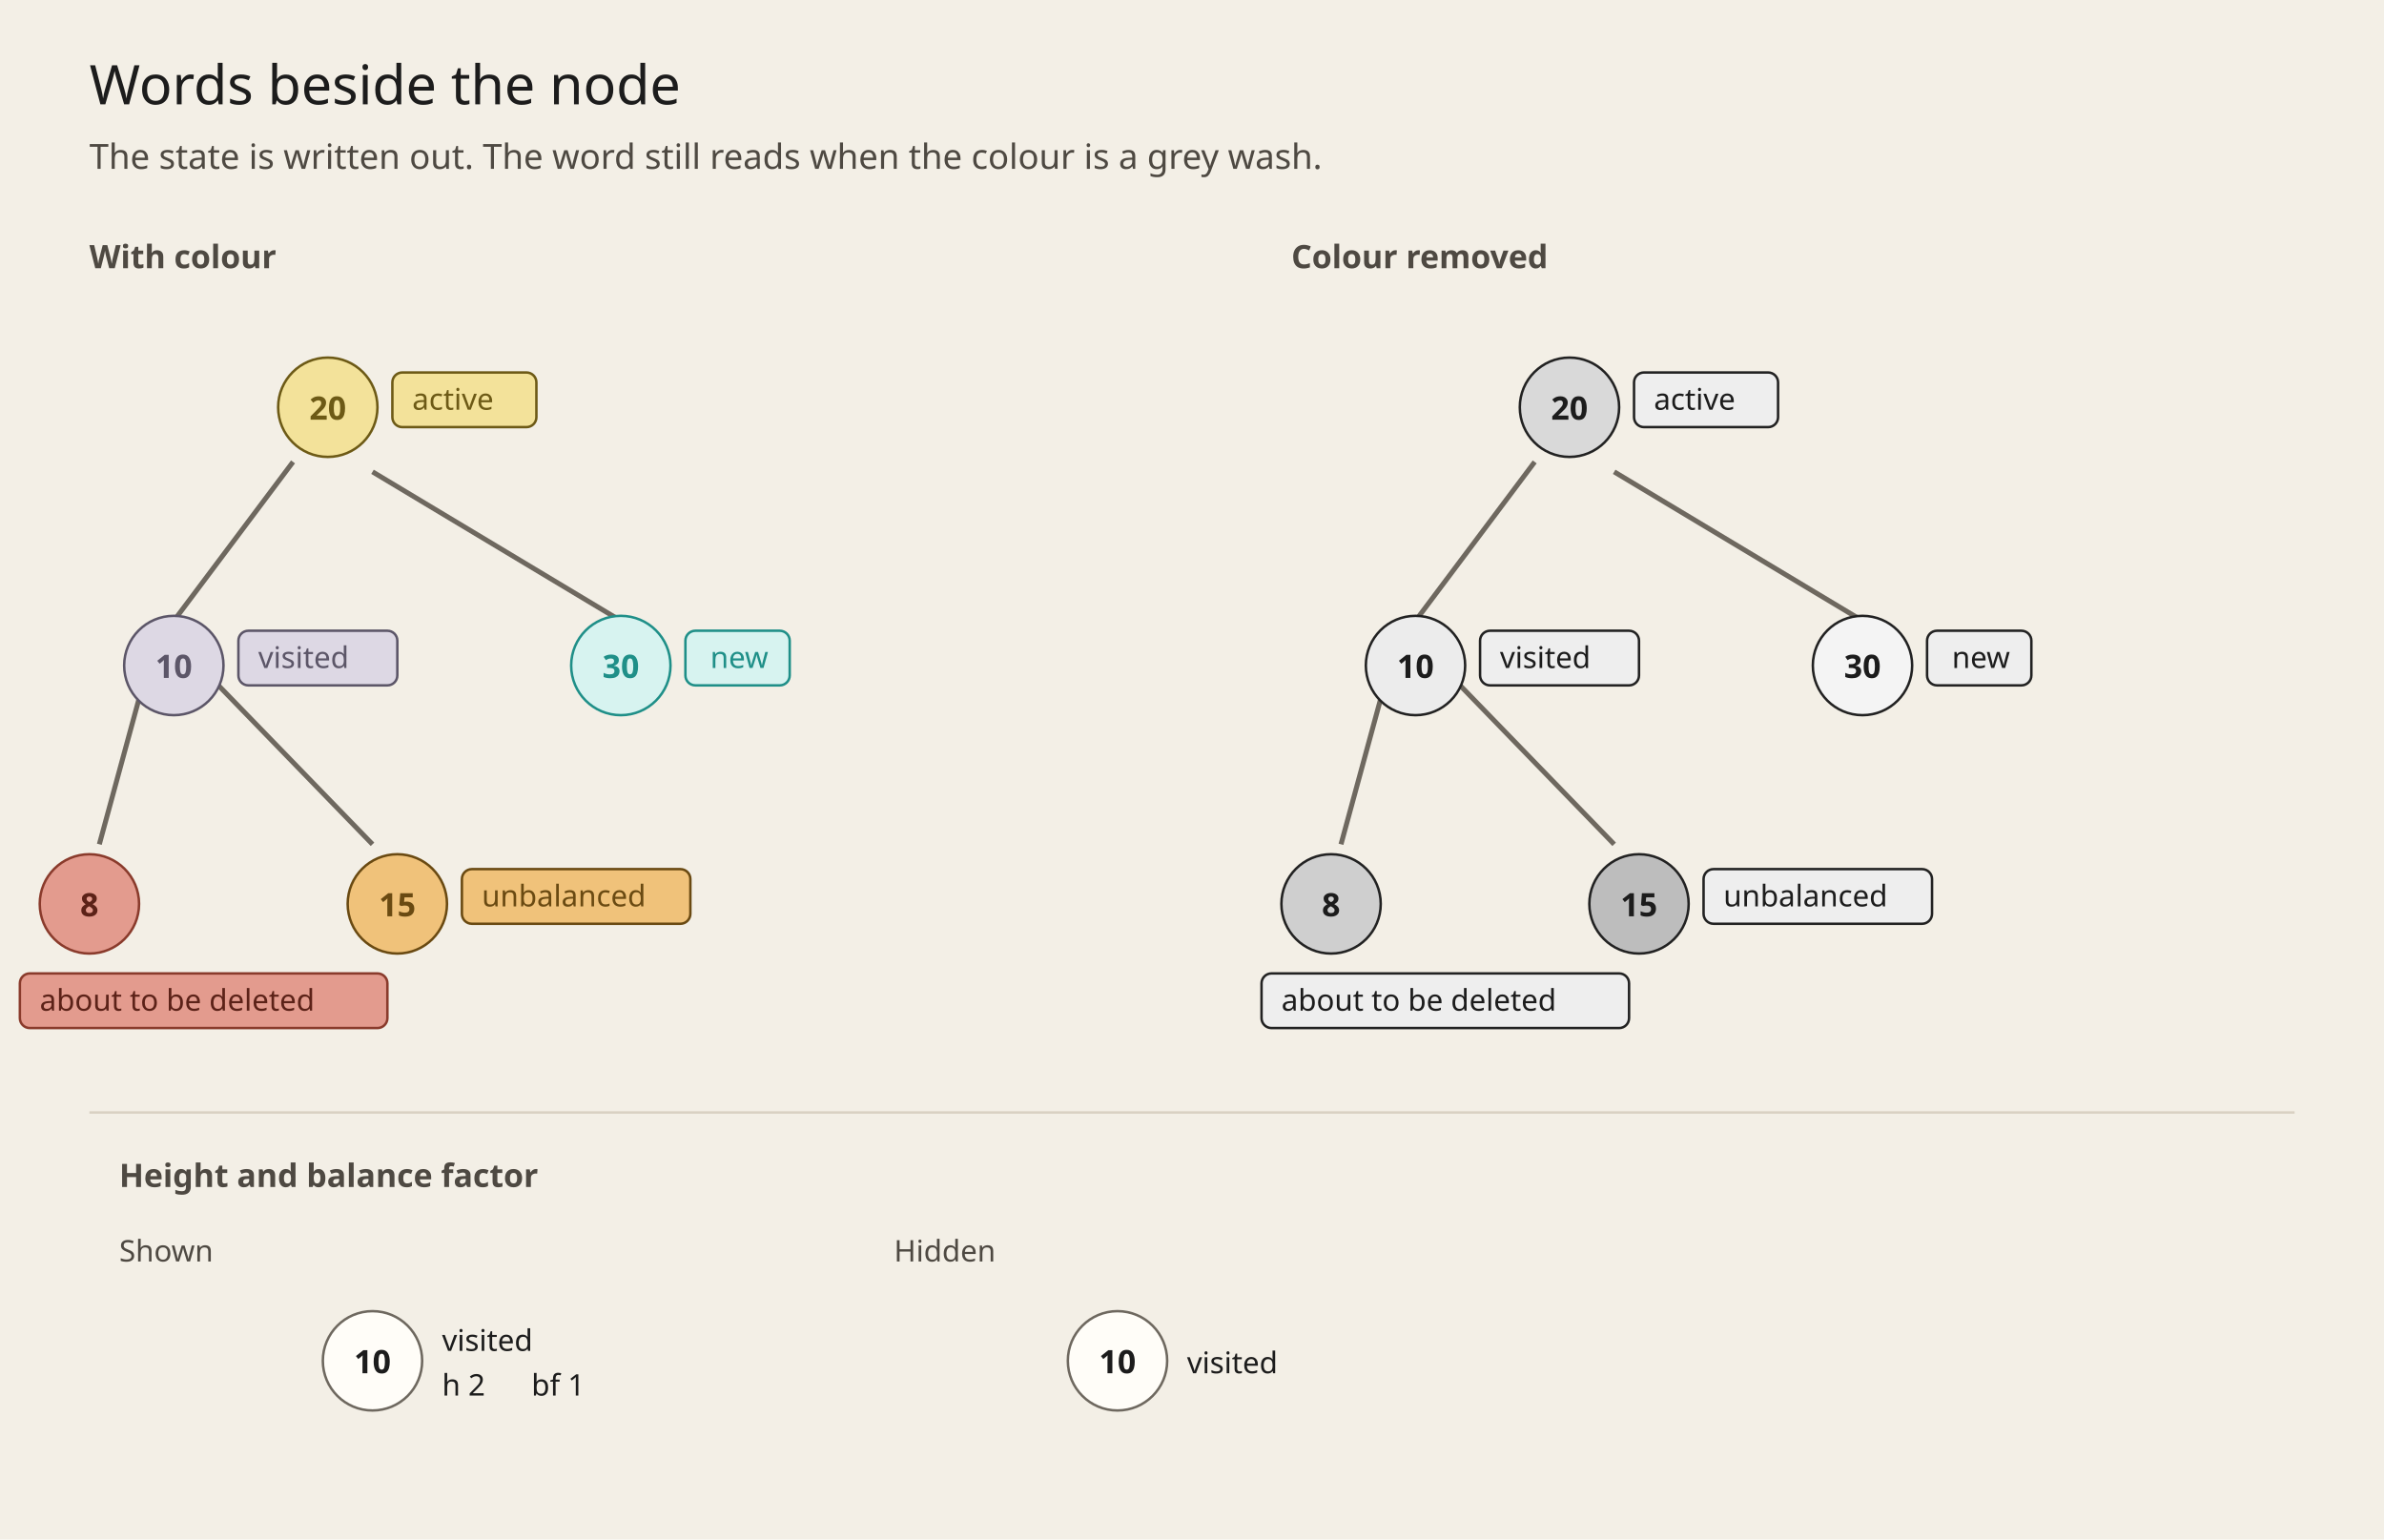
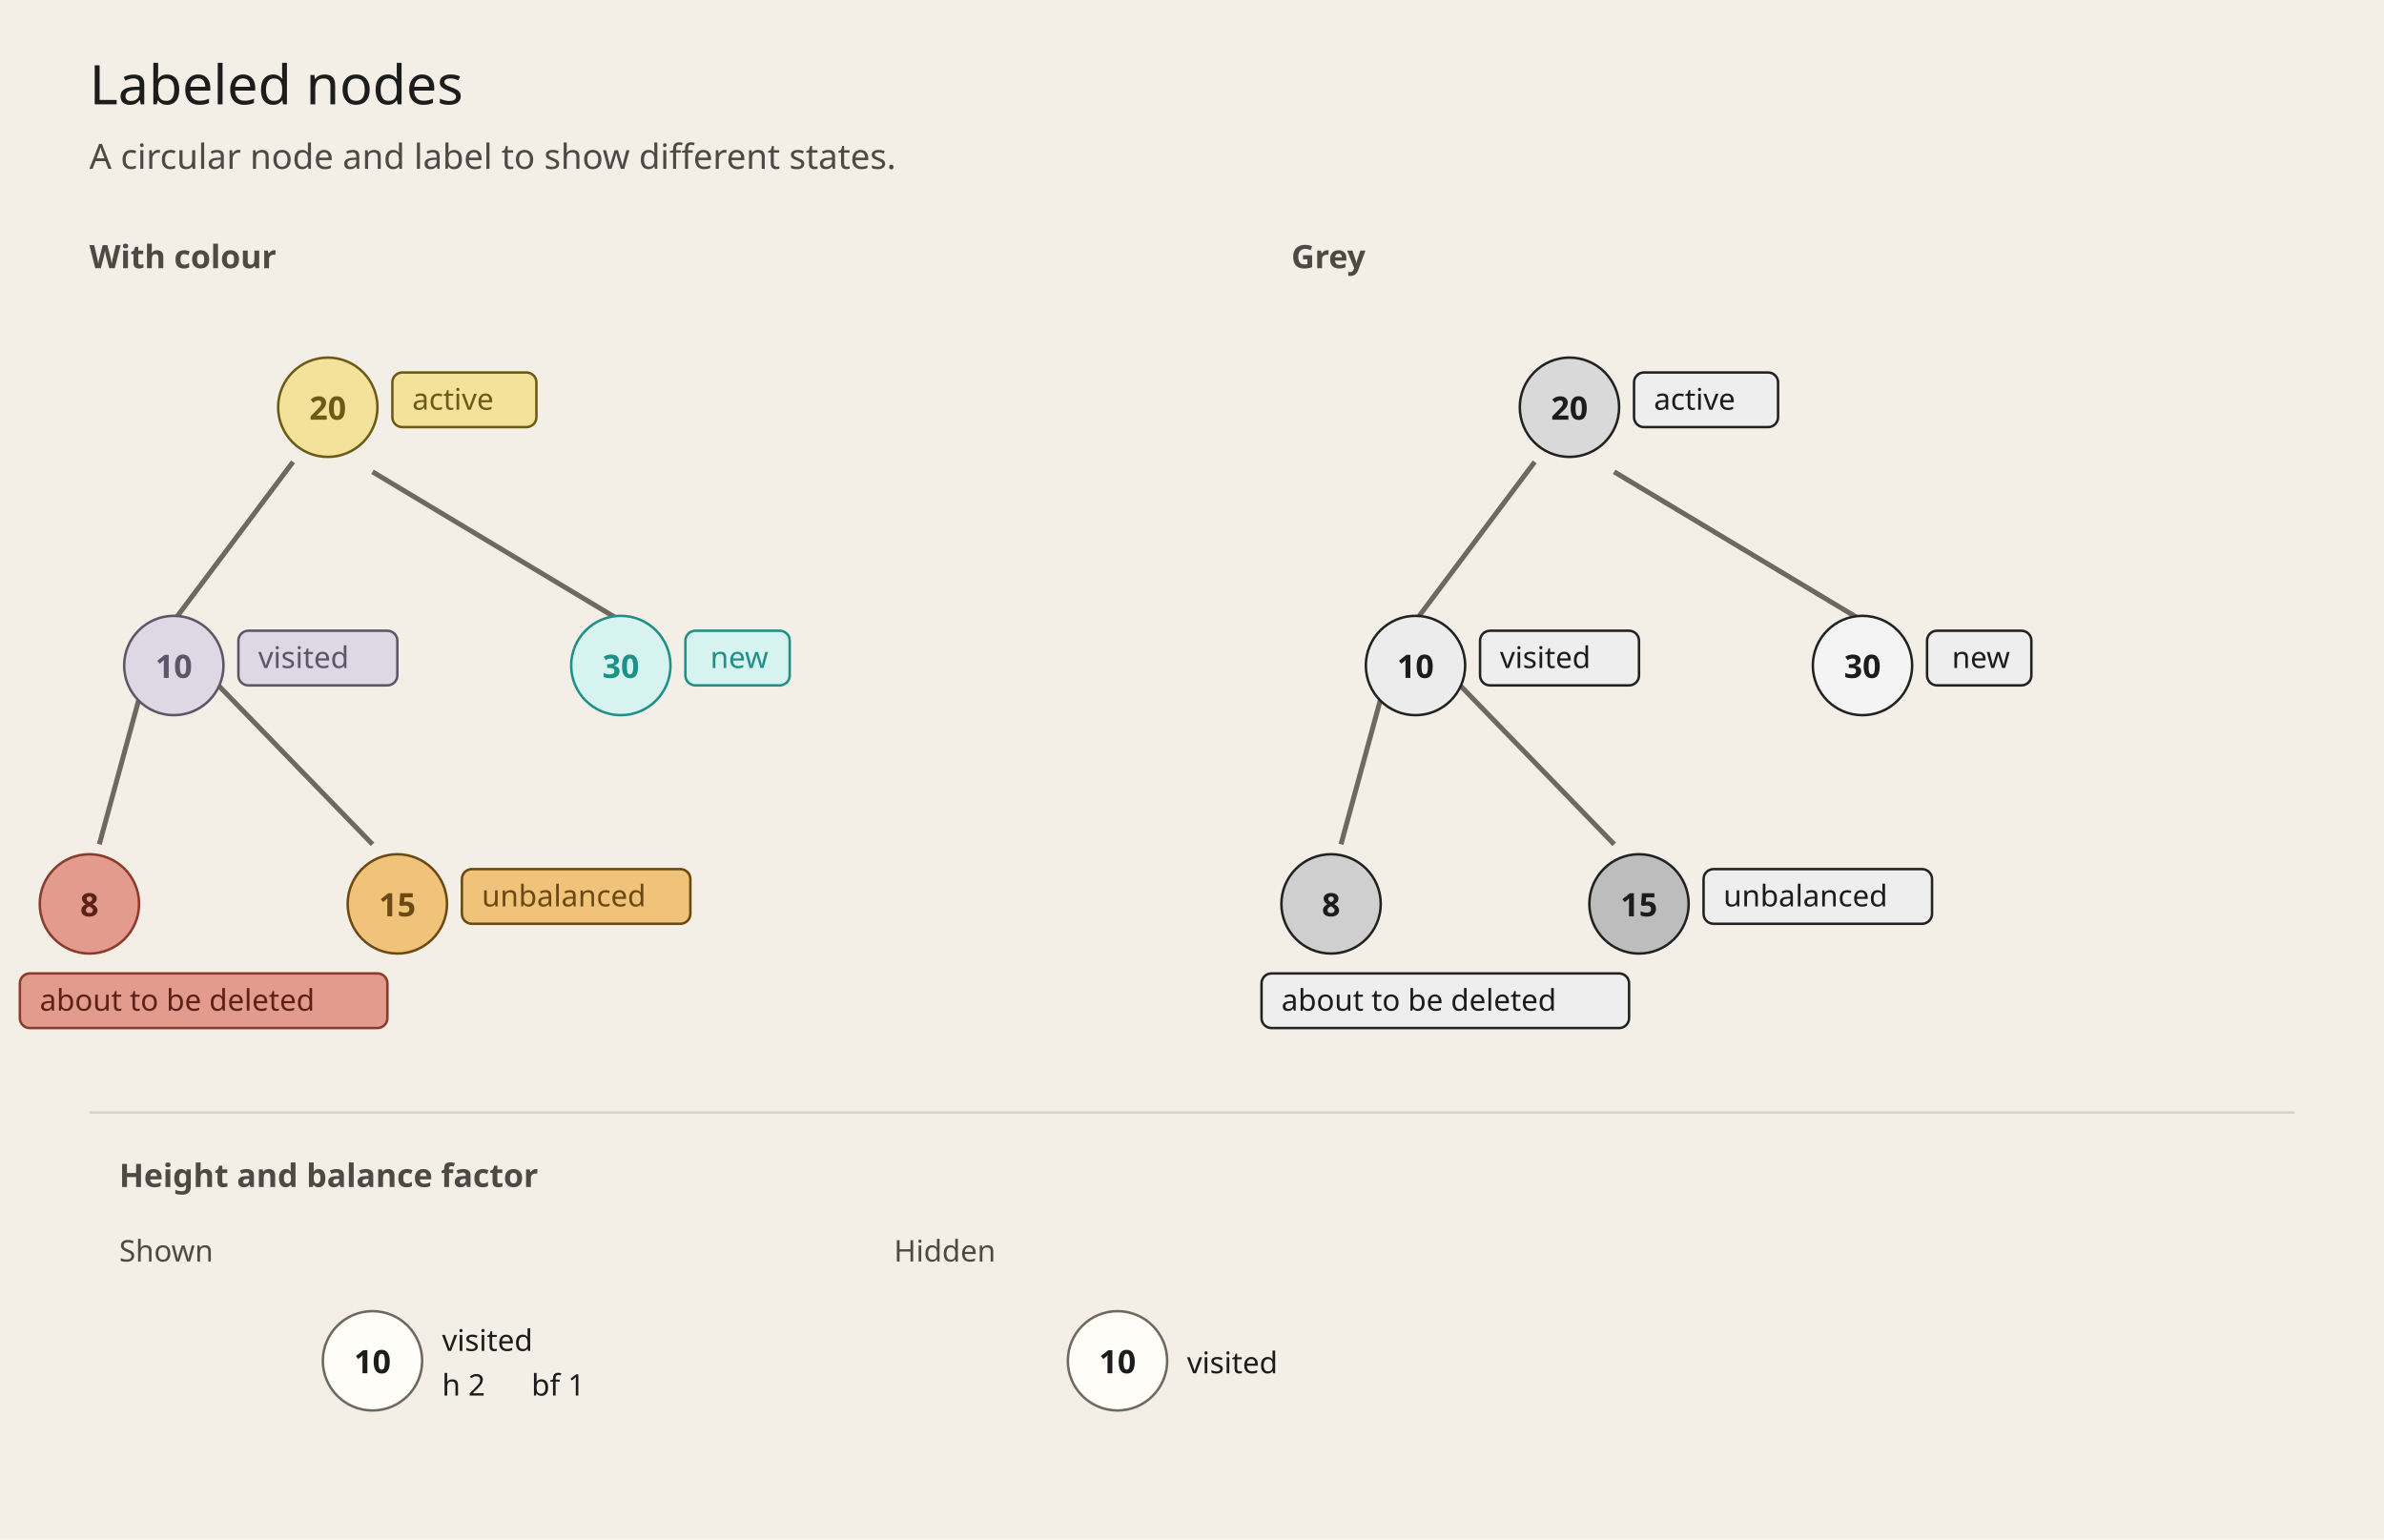
<svg xmlns="http://www.w3.org/2000/svg" viewBox="0 0 960 620" font-family="ui-sans-serif, system-ui, sans-serif">
  <rect width="960" height="620" fill="#f3efe6" />
-   <text x="36" y="42" font-size="22" fill="#1c1c1c">Words beside the node</text>
-   <text x="36" y="68" font-size="14" fill="#4e4942">The state is written out. The word still reads when the colour is a grey wash.</text>
+   <text x="36" y="42" font-size="22" fill="#1c1c1c">Labeled nodes</text>
+   <text x="36" y="68" font-size="14" fill="#4e4942">A circular node and label to show different states.</text>
  <text x="36" y="108" font-size="13" font-weight="600" fill="#4e4942">With colour</text>
  <g stroke="#6e685f" stroke-width="2">
    <line x1="118" y1="186" x2="70" y2="250" />
    <line x1="150" y1="190" x2="250" y2="250" />
    <line x1="58" y1="274" x2="40" y2="340" />
    <line x1="86" y1="274" x2="150" y2="340" />
  </g>
  <g font-size="12">
    <circle cx="132" cy="164" r="20" fill="#f3e29a" stroke="#6d5a16" />
    <text x="132" y="169" text-anchor="middle" font-size="13" font-weight="600" fill="#6d5a16">20</text>
    <rect x="158" y="150" width="58" height="22" rx="4" fill="#f3e29a" stroke="#6d5a16" />
    <text x="166" y="165" fill="#6d5a16">active</text>
    <circle cx="70" cy="268" r="20" fill="#ddd8e4" stroke="#5c5668" />
    <text x="70" y="273" text-anchor="middle" font-size="13" font-weight="600" fill="#5c5668">10</text>
    <rect x="96" y="254" width="64" height="22" rx="4" fill="#ddd8e4" stroke="#5c5668" />
    <text x="104" y="269" fill="#5c5668">visited</text>
    <circle cx="250" cy="268" r="20" fill="#d7f3f0" stroke="#1f8f88" />
    <text x="250" y="273" text-anchor="middle" font-size="13" font-weight="600" fill="#1f8f88">30</text>
    <rect x="276" y="254" width="42" height="22" rx="4" fill="#d7f3f0" stroke="#1f8f88" />
    <text x="286" y="269" fill="#1f8f88">new</text>
    <circle cx="36" cy="364" r="20" fill="#e39b8e" stroke="#8a3b2c" />
    <text x="36" y="369" text-anchor="middle" font-size="13" font-weight="600" fill="#5c2218">8</text>
    <rect x="8" y="392" width="148" height="22" rx="4" fill="#e39b8e" stroke="#8a3b2c" />
    <text x="16" y="407" fill="#5c2218">about to be deleted</text>
    <circle cx="160" cy="364" r="20" fill="#f0c27a" stroke="#6a4a12" />
    <text x="160" y="369" text-anchor="middle" font-size="13" font-weight="600" fill="#6a4a12">15</text>
    <rect x="186" y="350" width="92" height="22" rx="4" fill="#f0c27a" stroke="#6a4a12" />
    <text x="194" y="365" fill="#6a4a12">unbalanced</text>
  </g>
-   <text x="520" y="108" font-size="13" font-weight="600" fill="#4e4942">Colour removed</text>
+   <text x="520" y="108" font-size="13" font-weight="600" fill="#4e4942">Grey</text>
  <g stroke="#6e685f" stroke-width="2">
    <line x1="618" y1="186" x2="570" y2="250" />
    <line x1="650" y1="190" x2="750" y2="250" />
    <line x1="558" y1="274" x2="540" y2="340" />
    <line x1="586" y1="274" x2="650" y2="340" />
  </g>
  <g font-size="12" fill="#1c1c1c">
    <circle cx="632" cy="164" r="20" fill="#d9d9d9" stroke="#222" />
    <text x="632" y="169" text-anchor="middle" font-size="13" font-weight="600">20</text>
    <rect x="658" y="150" width="58" height="22" rx="4" fill="#eee" stroke="#222" />
    <text x="666" y="165">active</text>
    <circle cx="570" cy="268" r="20" fill="#ececec" stroke="#222" />
    <text x="570" y="273" text-anchor="middle" font-size="13" font-weight="600">10</text>
    <rect x="596" y="254" width="64" height="22" rx="4" fill="#eee" stroke="#222" />
    <text x="604" y="269">visited</text>
    <circle cx="750" cy="268" r="20" fill="#f4f4f4" stroke="#222" />
    <text x="750" y="273" text-anchor="middle" font-size="13" font-weight="600">30</text>
    <rect x="776" y="254" width="42" height="22" rx="4" fill="#eee" stroke="#222" />
    <text x="786" y="269">new</text>
    <circle cx="536" cy="364" r="20" fill="#cfcfcf" stroke="#222" />
    <text x="536" y="369" text-anchor="middle" font-size="13" font-weight="600">8</text>
    <rect x="508" y="392" width="148" height="22" rx="4" fill="#eee" stroke="#222" />
    <text x="516" y="407">about to be deleted</text>
    <circle cx="660" cy="364" r="20" fill="#bdbdbd" stroke="#222" />
    <text x="660" y="369" text-anchor="middle" font-size="13" font-weight="600">15</text>
    <rect x="686" y="350" width="92" height="22" rx="4" fill="#eee" stroke="#222" />
    <text x="694" y="365">unbalanced</text>
  </g>
  <line x1="36" y1="448" x2="924" y2="448" stroke="#d9d1c3" />
  <text x="48" y="478" font-size="13" font-weight="600" fill="#4e4942">Height and balance factor</text>
  <text x="48" y="508" font-size="12" fill="#4e4942">Shown</text>
  <circle cx="150" cy="548" r="20" fill="#fffdf8" stroke="#6e685f" />
  <text x="150" y="553" text-anchor="middle" font-size="13" font-weight="600" fill="#1c1c1c">10</text>
  <text x="178" y="544" font-size="12" fill="#1c1c1c">visited</text>
  <text x="178" y="562" font-size="12" fill="#1c1c1c">h 2</text>
  <text x="214" y="562" font-size="12" fill="#1c1c1c">bf 1</text>
  <text x="360" y="508" font-size="12" fill="#4e4942">Hidden</text>
  <circle cx="450" cy="548" r="20" fill="#fffdf8" stroke="#6e685f" />
  <text x="450" y="553" text-anchor="middle" font-size="13" font-weight="600" fill="#1c1c1c">10</text>
  <text x="478" y="553" font-size="12" fill="#1c1c1c">visited</text>
</svg>
